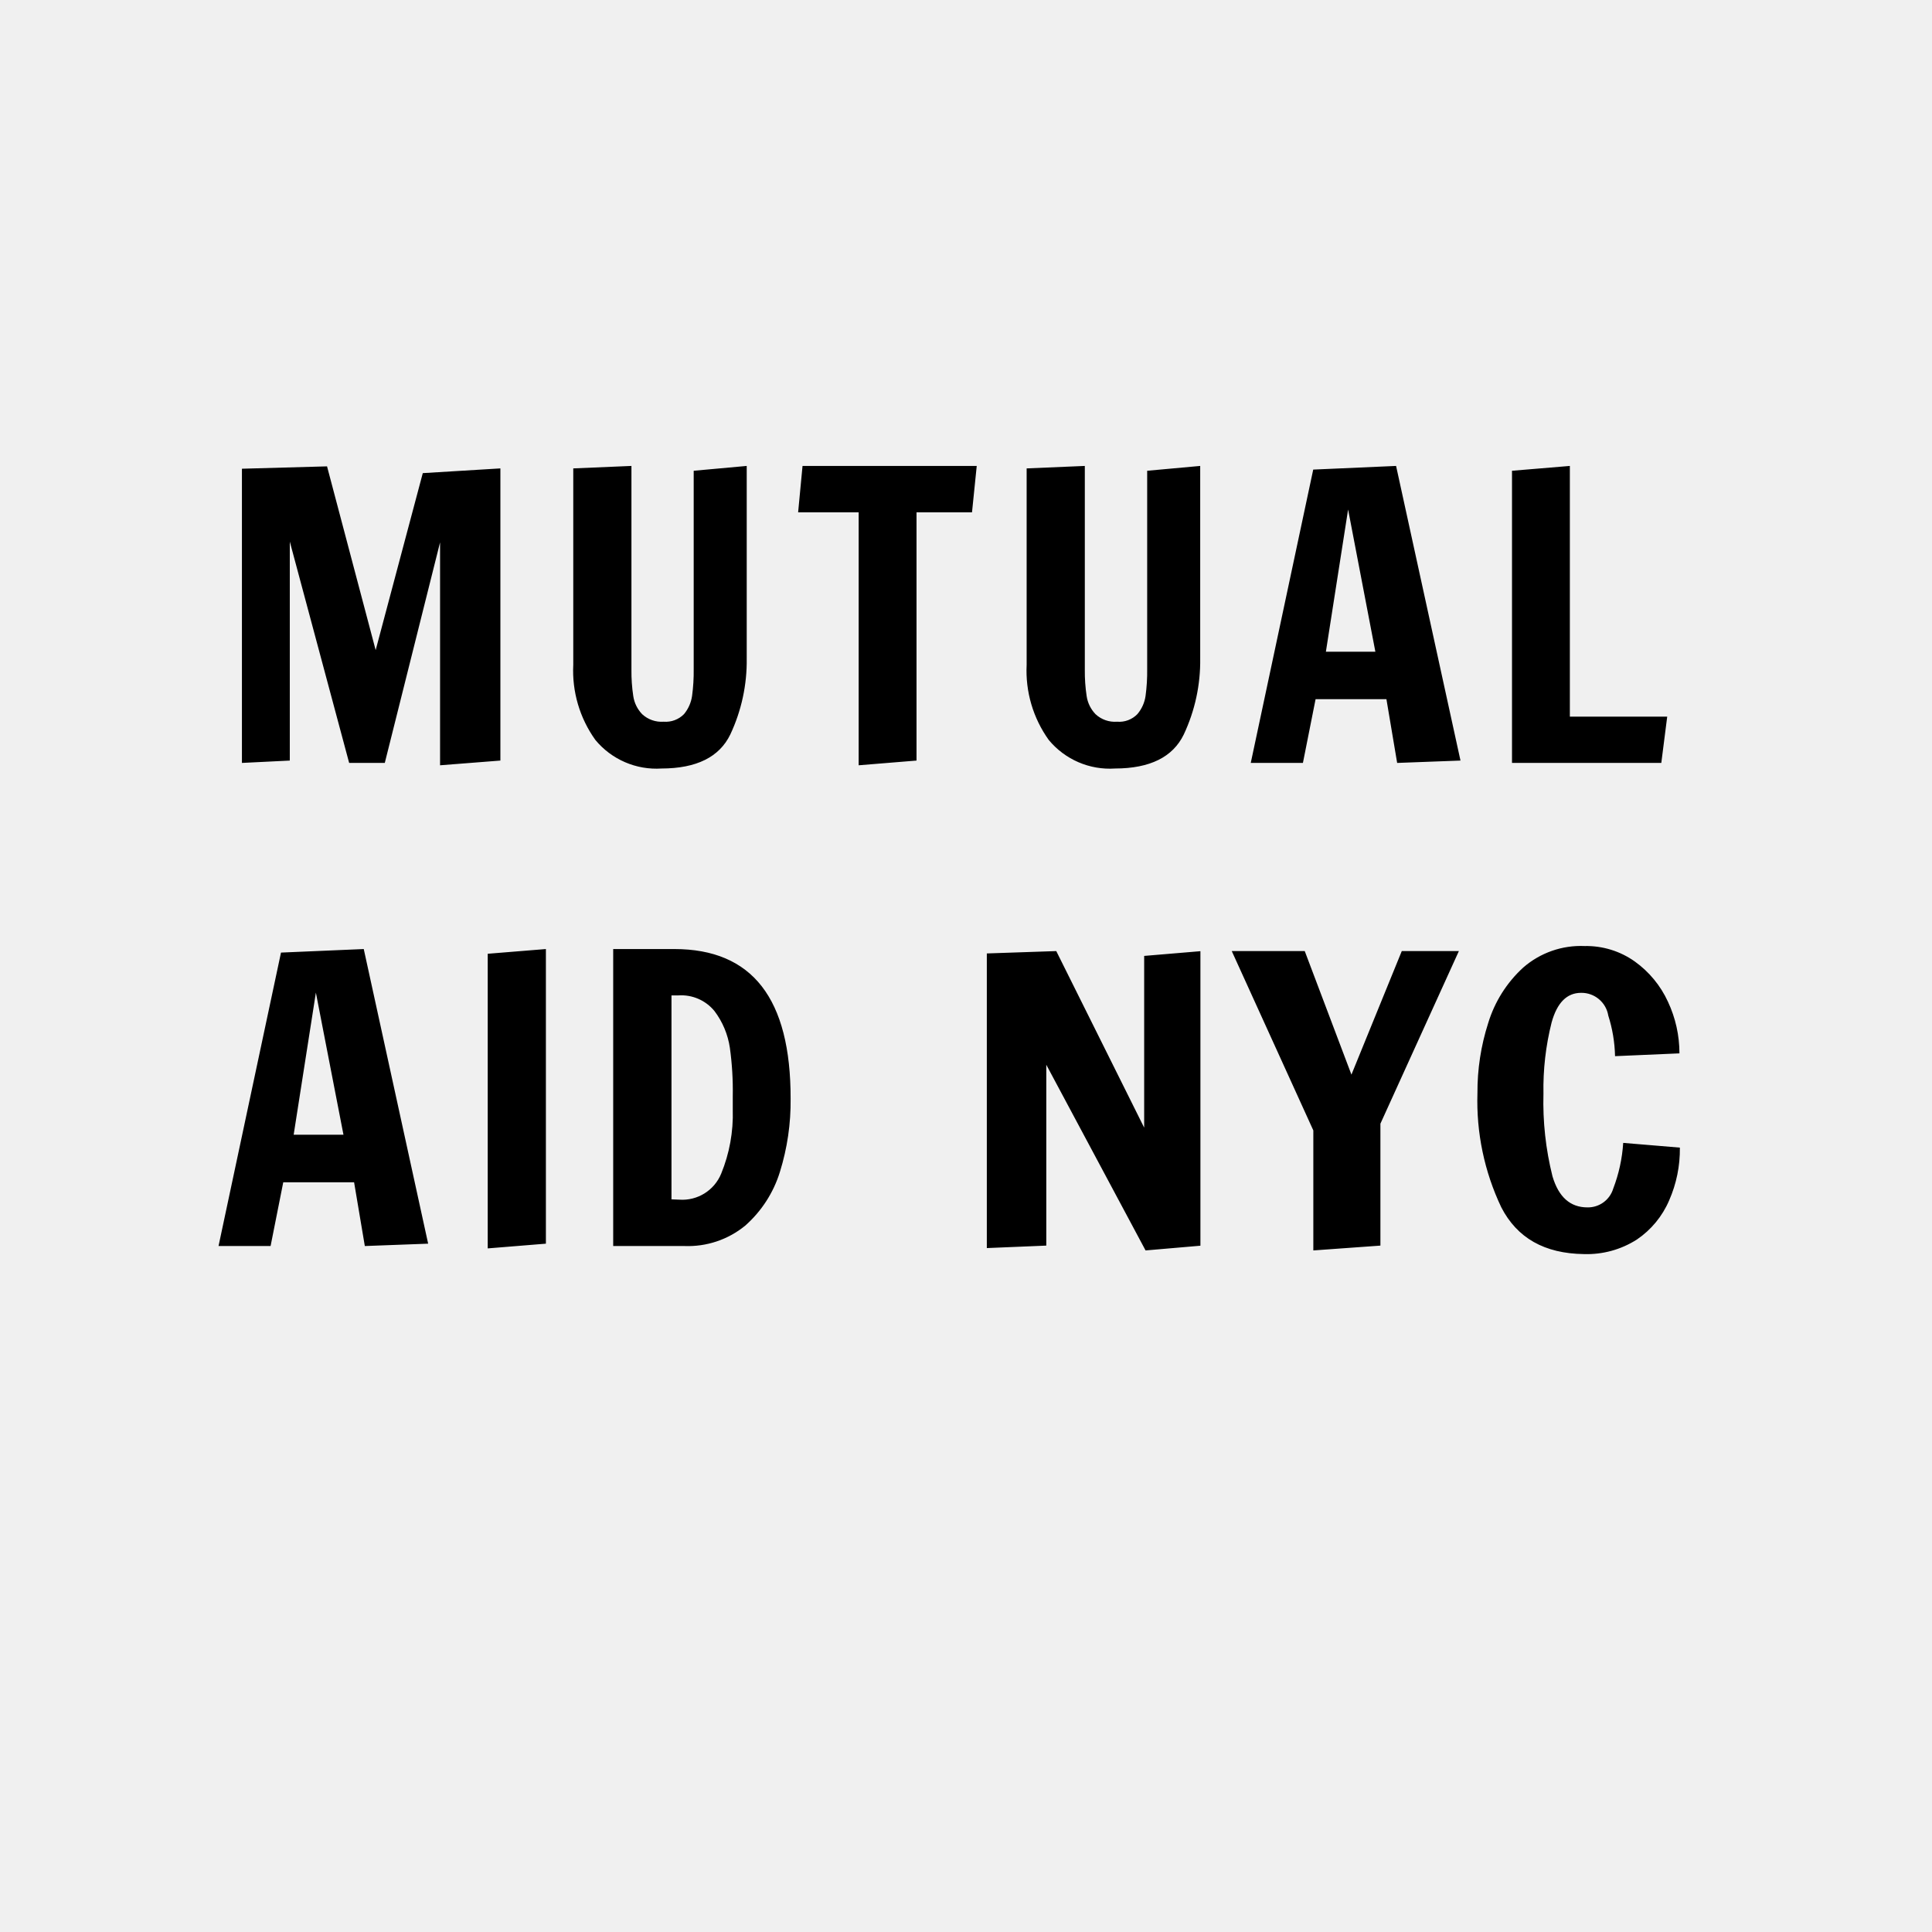
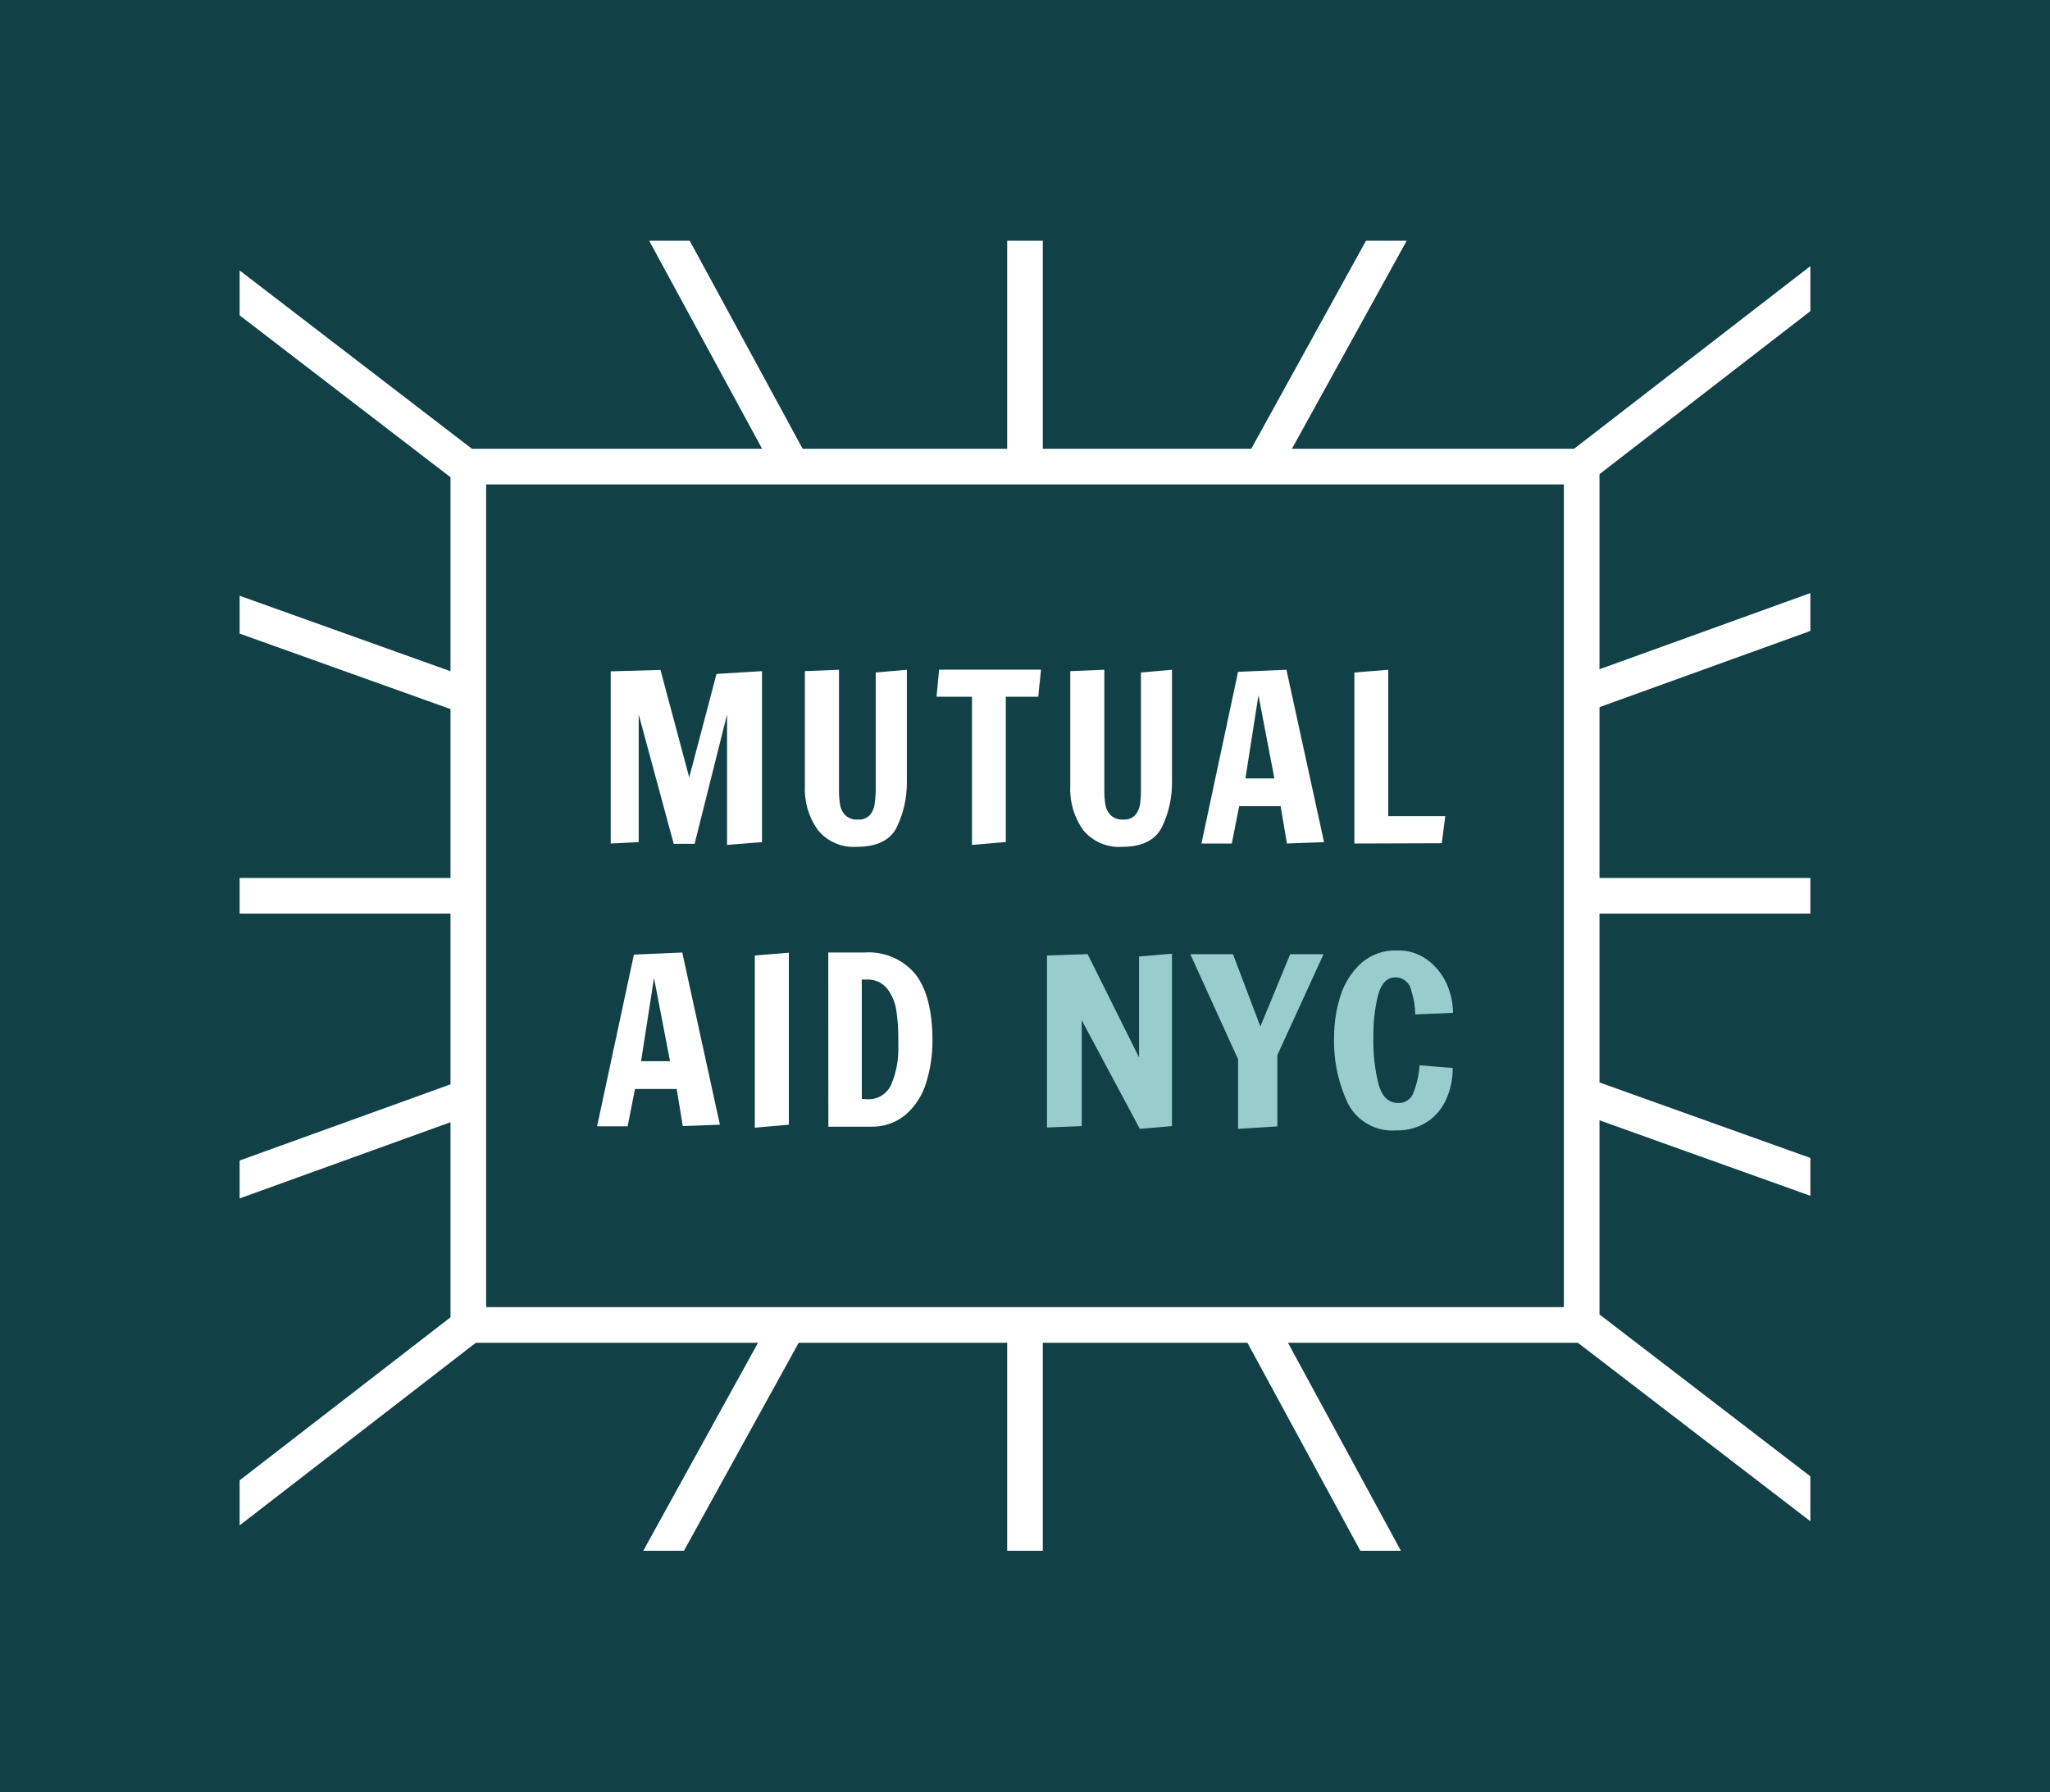
- <svg xmlns="http://www.w3.org/2000/svg" id="logo" data-name="logo" viewBox="0 0 180 180">
-   <defs />
-   <path d="M41 71.3V50.53l-5.15 20.55h-3.32L27 50.46v20.4l-4.46.22V43.67l7.93-.22L35 60.57l4.39-16.49 7.23-.44v27.22zM55.47 68.94a11.07 11.07 0 01-2.06-7v-18.3l5.42-.23v19a15.26 15.26 0 00.17 2.44 3.08 3.08 0 00.83 1.69 2.66 2.66 0 002 .7 2.39 2.39 0 001.9-.71 3.42 3.42 0 00.75-1.7 16.91 16.91 0 00.15-2.49V43.86l4.94-.45v17.93a16.13 16.13 0 01-1.53 7.09q-1.53 3.16-6.4 3.17a7.38 7.38 0 01-6.17-2.66zM80 71.3V47.73h-5.64l.41-4.32H91l-.44 4.32h-5.17v23.13zM97.71 68.94a11.07 11.07 0 01-2.06-7v-18.3l5.42-.23v19a15.26 15.26 0 00.17 2.44 3.08 3.08 0 00.83 1.69 2.64 2.64 0 002 .7 2.36 2.36 0 001.9-.71 3.35 3.35 0 00.76-1.7 16.91 16.91 0 00.15-2.49V43.86l4.94-.45v17.93a16.13 16.13 0 01-1.53 7.09q-1.53 3.16-6.4 3.17a7.38 7.38 0 01-6.18-2.66zM116.53 71.08l5.82-27.33 7.72-.34 6 27.45-5.9.22-1-5.94h-6.6l-1.18 5.94zm7-10.36h4.61l-2.54-13.25zM140.87 71.08V43.86l5.39-.45v23.36h9.07l-.55 4.31zM20.36 116.09l5.82-27.34 7.71-.33 6 27.45-5.9.22-1-5.94h-6.6l-1.18 5.94zm7-10.37H32l-2.57-13.24zM45.44 116.31V88.86l5.42-.44v27.45zM57.13 88.42h5.69q5.45 0 8.15 3.47t2.69 10.47a22.05 22.05 0 01-1 6.83 11 11 0 01-3.23 5 8.41 8.41 0 01-5.65 1.9h-6.65zm6.16 23.35a3.92 3.92 0 003.9-2.42 14.55 14.55 0 001.08-5.95v-1.26a29.08 29.08 0 00-.27-4.52 7.49 7.49 0 00-1.44-3.43 4 4 0 00-3.37-1.45h-.63v19zM106.73 116.5l-9.25-17.3v16.85l-5.54.23V88.83l6.47-.22 8.19 16.45v-16l5.24-.44v27.44zM122.36 116.5v-11.18l-7.6-16.71h6.8l4.35 11.51 4.69-11.51h5.32l-7.31 16.08v11.36zM139.87 112.48a23.06 23.06 0 01-2.22-10.63 21 21 0 011-6.53 11.57 11.57 0 013.27-5.18 8.17 8.17 0 015.72-2 7.8 7.8 0 014.67 1.44 9.45 9.45 0 013.09 3.75 11.32 11.32 0 011.07 4.81l-6 .26a13.41 13.41 0 00-.63-3.78 2.53 2.53 0 00-2.53-2.12c-1.33 0-2.24.92-2.75 2.76a25.22 25.22 0 00-.76 6.64 28.46 28.46 0 00.84 7.69c.57 1.93 1.65 2.9 3.26 2.9a2.46 2.46 0 002.4-1.75 14.45 14.45 0 00.93-4.26l5.28.44a11.84 11.84 0 01-1 4.92 8.38 8.38 0 01-3 3.64 8.64 8.64 0 01-4.94 1.36c-3.67-.05-6.22-1.49-7.7-4.36z" />
-   <path stroke-miterlimit="10" stroke-width="6.79" d="M20.36 136.59h134.97" />
+ <svg xmlns="http://www.w3.org/2000/svg" viewBox="0 0 206 180">
+   <defs>
+     <clipPath id="clip-path">
+       <path d="M160.55 45.56v88.88H45.45V45.56h115.1m21.37-21.37H24.08v131.62h157.84V24.19z" fill="none" />
+     </clipPath>
+     <style>.cls-3{fill:#fff}.cls-4{fill:#9cc}</style>
+   </defs>
+   <path fill="#114146" d="M-2-5h210v190H-2z" />
+   <path class="cls-3" d="M160.73 134.91H45.27V45.09h115.46zm-111.88-3.58h108.3V48.67H48.85z" />
+   <path class="cls-3" d="M73.06 84.89V71.78l-3.26 13h-2.1l-3.52-13v12.83l-2.81.14v-17.3l5-.14 2.89 10.8L72 67.71l4.57-.28v17.18zM82.19 83.4a7 7 0 01-1.31-4.4V67.43l3.43-.14v12a9.68 9.68 0 00.1 1.54 2 2 0 00.52 1.07 1.71 1.71 0 001.28.44 1.48 1.48 0 001.2-.45 2.09 2.09 0 00.48-1.08 11.16 11.16 0 00.11-1.58V67.57l3.13-.28V78.6a10.26 10.26 0 01-1 4.48c-.65 1.33-2 2-4 2a4.64 4.64 0 01-3.94-1.68zM97.67 84.89V70h-3.56l.26-2.72h10.24l-.28 2.72h-3.26v14.6zM108.85 83.4a7 7 0 01-1.3-4.4V67.43l3.42-.14v12a9.68 9.68 0 00.1 1.54 2 2 0 00.53 1.07 1.7 1.7 0 001.28.44 1.5 1.5 0 001.2-.45 2.26 2.26 0 00.48-1.08 11.16 11.16 0 00.09-1.57V67.57l3.12-.28V78.6a10.12 10.12 0 01-1 4.48q-1 2-4 2a4.64 4.64 0 01-3.92-1.68zM120.73 84.75l3.68-17.25 4.86-.21 3.78 17.32-3.73.14-.63-3.75h-4.17l-.74 3.75zm4.42-6.54h2.91l-1.6-8.36zM136.1 84.75V67.57l3.4-.28V82h5.73l-.35 2.72zM60 113.16l3.7-17.25 4.86-.21 3.78 17.3-3.73.14-.61-3.73h-4.19l-.74 3.75zm4.42-6.54h2.91l-1.61-8.36zM75.85 113.3V96l3.42-.28V113zM83.23 95.7h3.59A6.12 6.12 0 0192 97.89q1.69 2.19 1.7 6.61a14 14 0 01-.64 4.31A6.86 6.86 0 0191 112a5.27 5.27 0 01-3.56 1.2h-4.2zm3.89 14.74a2.48 2.48 0 002.46-1.53 9.09 9.09 0 00.69-3.76v-.79a18.53 18.53 0 00-.2-2.85 4.75 4.75 0 00-.91-2.17 2.52 2.52 0 00-2.16-.92h-.4v12z" />
+   <path class="cls-4" d="M114.54 113.42l-5.84-10.92v10.64l-3.49.14V96l4.08-.14 5.17 10.38V96.1l3.31-.28v17.32zM124.41 113.42v-7l-4.8-10.55h4.29l2.75 7.26 3-7.26H133L128.36 106v7.17zM135.46 110.88a14.57 14.57 0 01-1.4-6.7 13.56 13.56 0 01.64-4.13 7.47 7.47 0 012.07-3.27 5.19 5.19 0 013.61-1.29 4.9 4.9 0 013 .91 6 6 0 011.95 2.36 7.17 7.17 0 01.68 3l-3.79.16a8.33 8.33 0 00-.4-2.38 1.6 1.6 0 00-1.6-1.34c-.84 0-1.41.58-1.73 1.75a15.94 15.94 0 00-.48 4.19 17.68 17.68 0 00.53 4.85c.36 1.22 1 1.83 2 1.83a1.56 1.56 0 001.52-1.11 8.86 8.86 0 00.59-2.68l3.33.27a7.46 7.46 0 01-.64 3.11 5.26 5.26 0 01-1.92 2.3 5.48 5.48 0 01-3.12.86 5 5 0 01-4.84-2.69z" />
+   <g clip-path="url(#clip-path)">
+     <path class="cls-3" transform="rotate(-52.49 103.006 90.004)" d="M101.21-12.49h3.58v204.97h-3.58z" />
+     <path class="cls-3" transform="rotate(-37.7 102.991 89.991)" d="M.51 88.21h204.97v3.58H.51z" />
+     <path class="cls-3" d="M4.28 88.21h197.44v3.58H4.28z" />
+     <path class="cls-3" d="M101.21-8.72h3.58v197.44h-3.58z" />
+     <path class="cls-3" transform="rotate(-28.5 102.994 89.993)" d="M101.21-13.52h3.58v207.03h-3.58z" />
+     <path class="cls-3" transform="rotate(-61.11 102.993 89.994)" d="M-.52 88.21h207.03v3.58H-.52z" />
+     <path class="cls-3" transform="rotate(-70.31 102.993 90.004)" d="M101.21-10.03h3.58v200.07h-3.58z" />
+     <path class="cls-3" transform="rotate(-19.86 102.988 90)" d="M2.97 88.21h200.07v3.58H2.97z" />
+   </g>
</svg>
